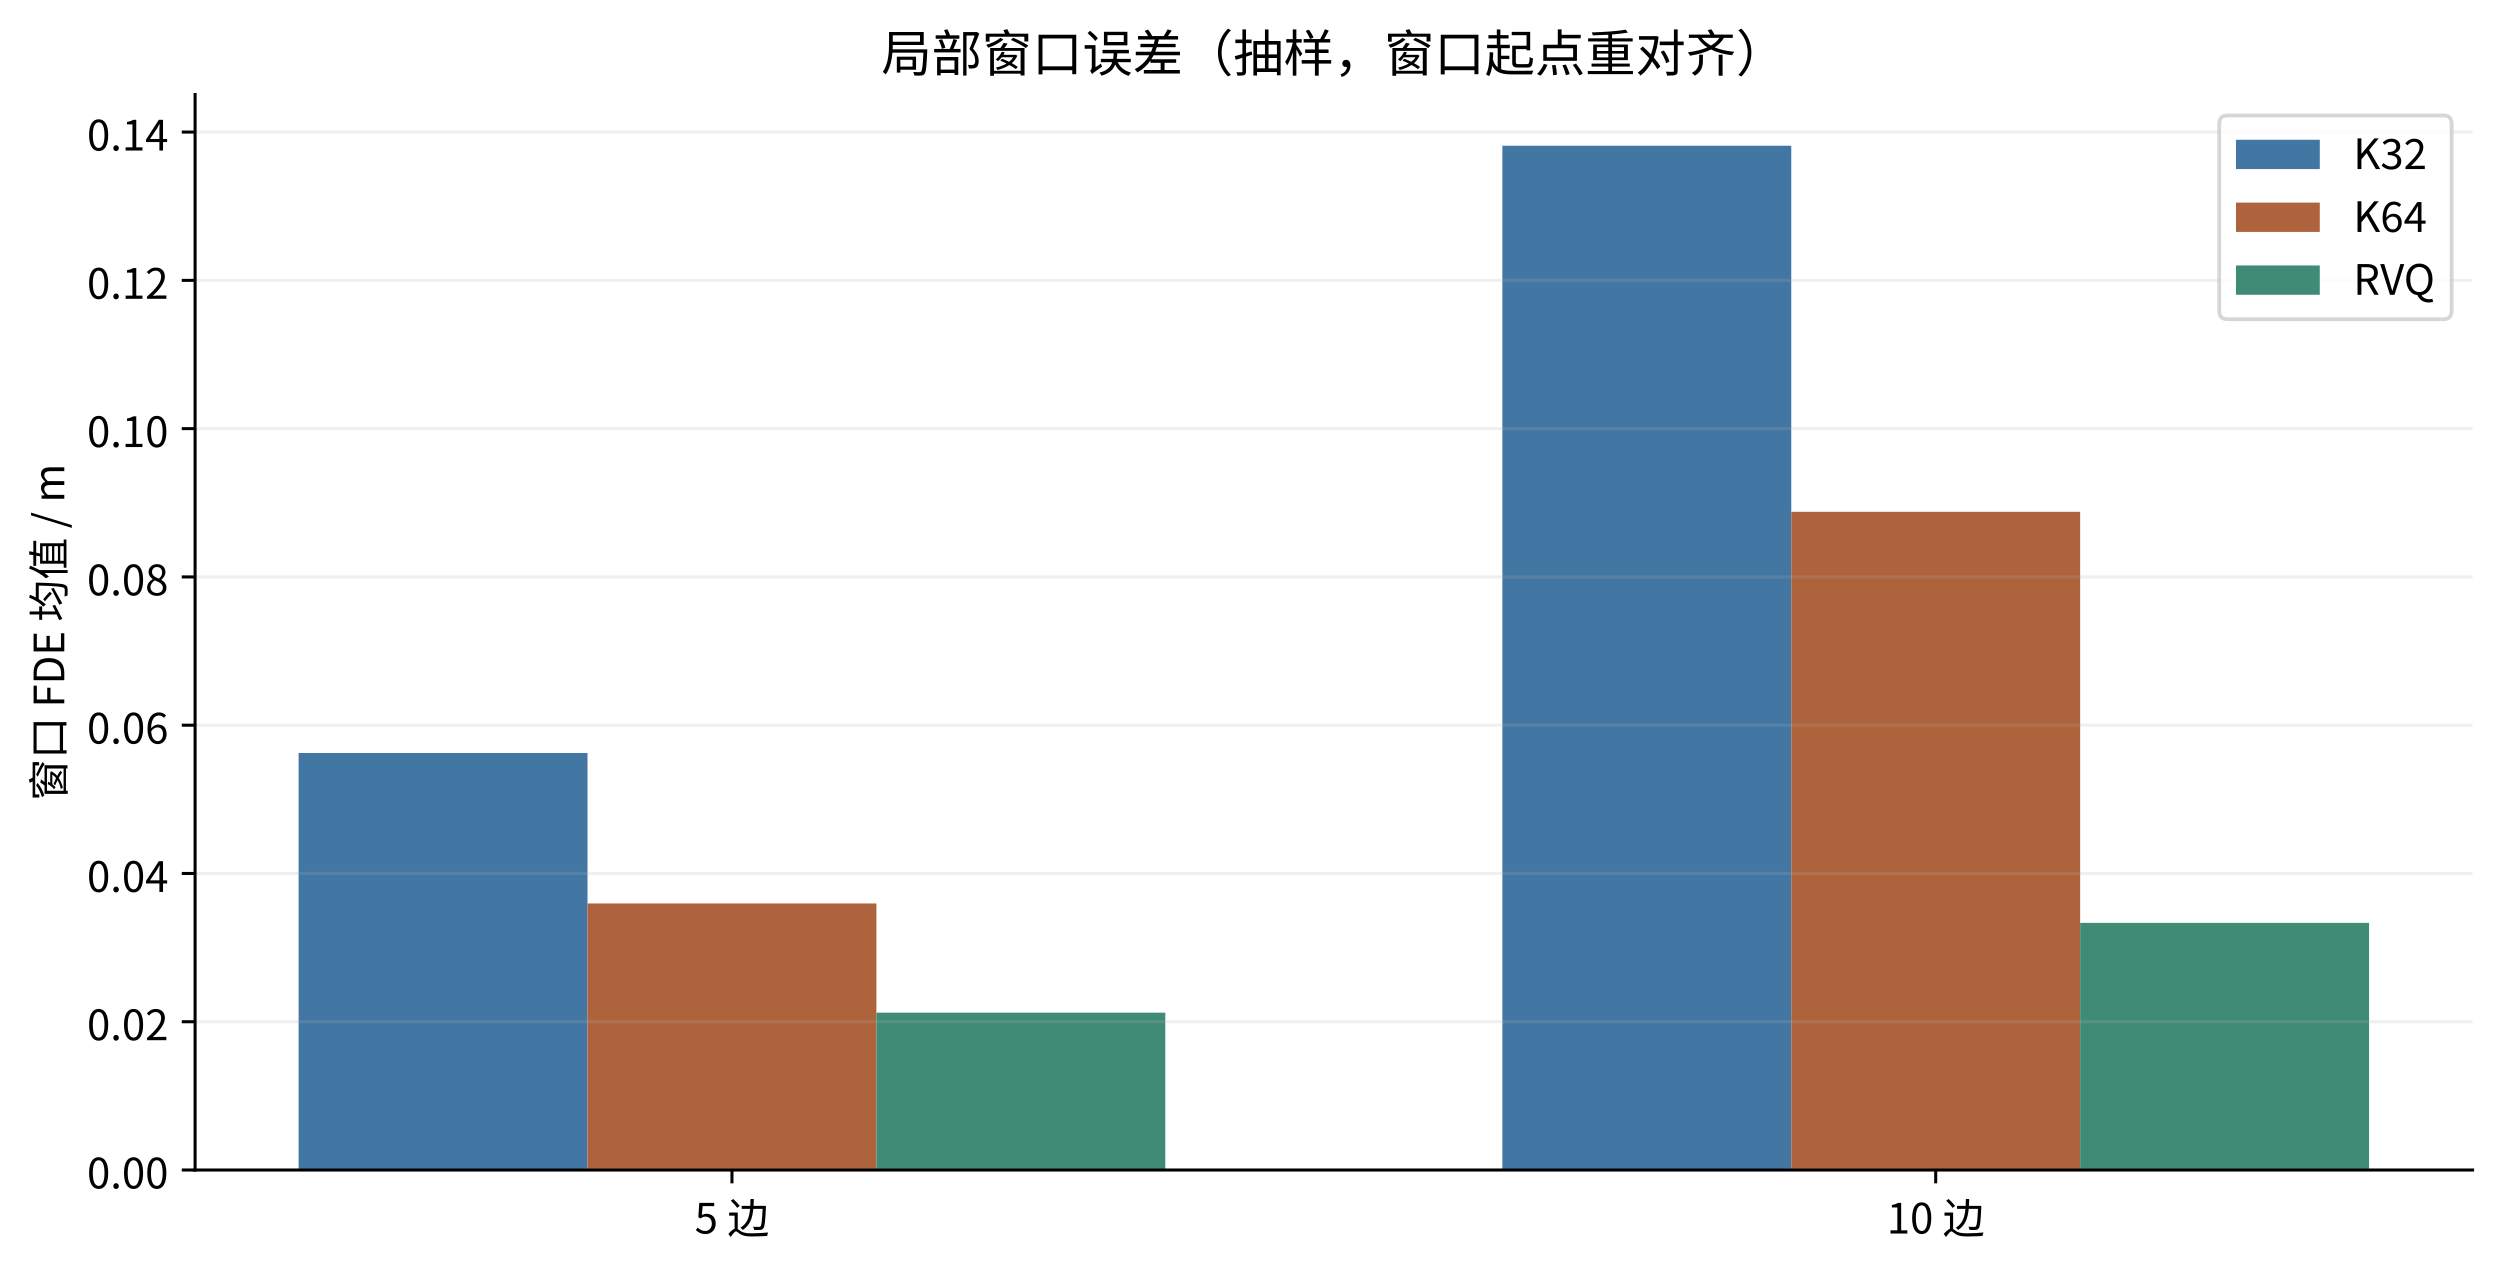
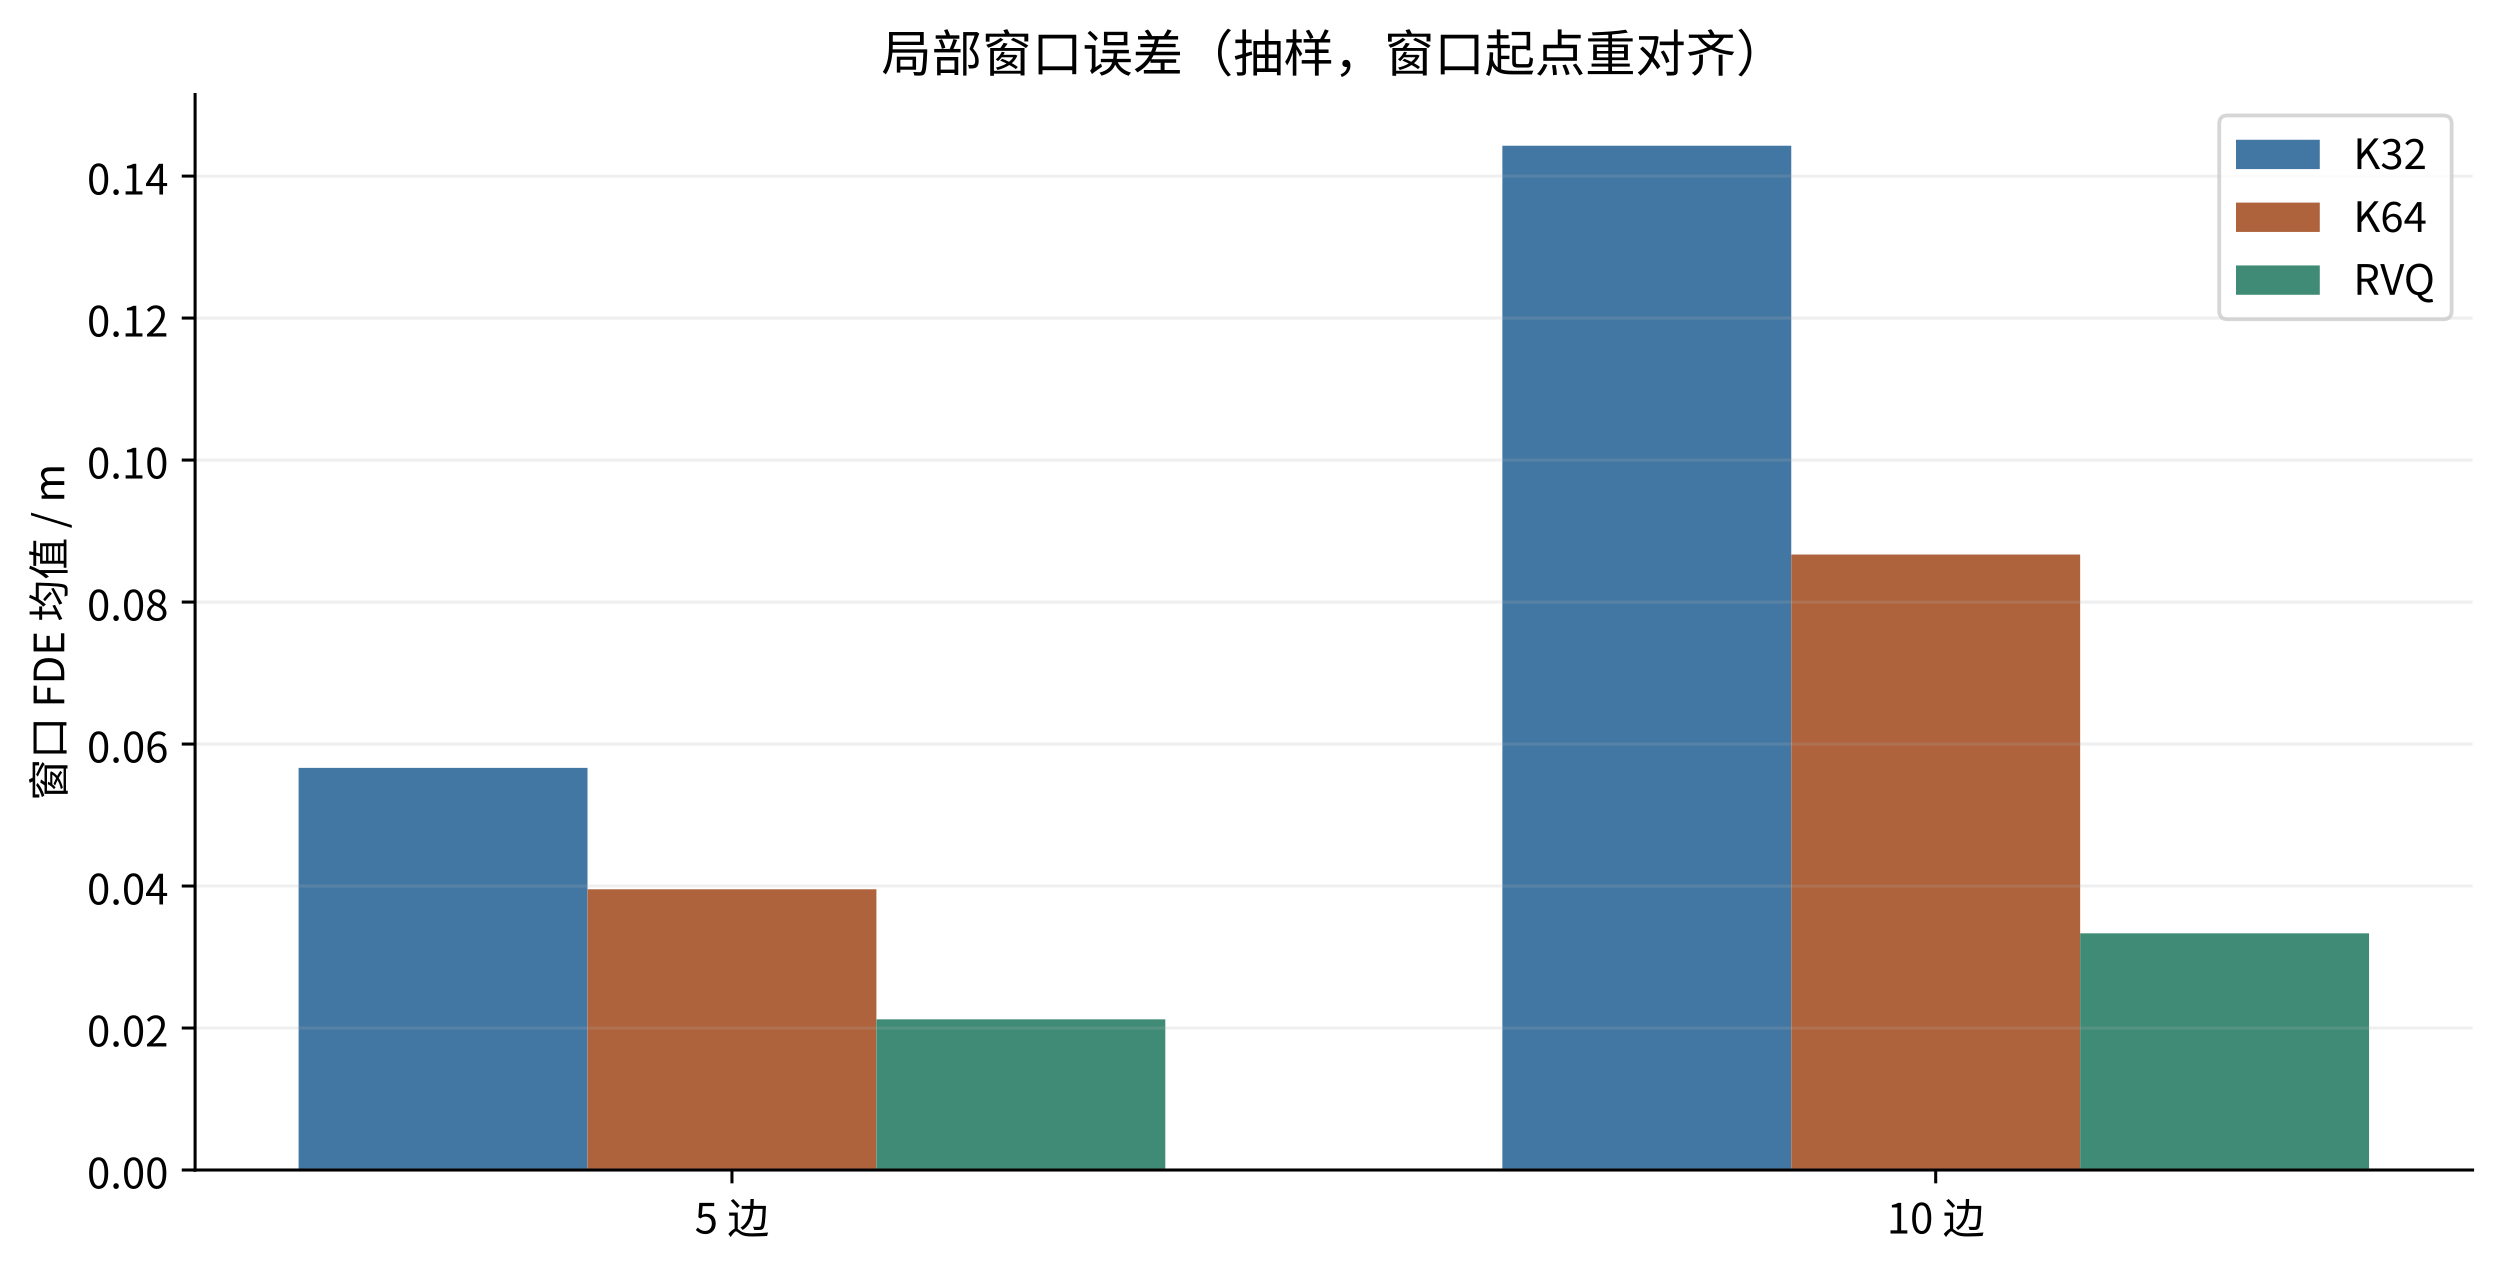
<svg xmlns="http://www.w3.org/2000/svg" xmlns:xlink="http://www.w3.org/1999/xlink" width="656.4pt" height="332.4pt" viewBox="0 0 656.4 332.4" version="1.1">
  <defs>
    <style type="text/css">*{stroke-linejoin: round; stroke-linecap: butt}</style>
  </defs>
  <g id="figure_1">
    <g id="patch_1">
      <path d="M 0 332.4  L 656.4 332.4  L 656.4 0  L 0 0  z " style="fill: #ffffff" />
    </g>
    <g id="axes_1">
      <g id="patch_2">
        <path d="M 51.222 307.2  L 649.2 307.2  L 649.2 24.816  L 51.222 24.816  z " style="fill: #ffffff" />
      </g>
      <g id="patch_3">
-         <path d="M 78.403 307.2  L 154.256 307.2  L 154.256 197.712  L 78.403 197.712  z " clip-path="url(#p08f92e0125)" style="fill: #4277a3" />
+         <path d="M 78.403 307.2  L 154.256 307.2  L 154.256 201.614  L 78.403 201.614  z " clip-path="url(#pb491e747ff)" style="fill: #4277a3" />
      </g>
      <g id="patch_4">
-         <path d="M 394.459 307.2  L 470.312 307.2  L 470.312 38.263  L 394.459 38.263  z " clip-path="url(#p08f92e0125)" style="fill: #4277a3" />
+         <path d="M 394.459 307.2  L 470.312 307.2  L 470.312 38.263  L 394.459 38.263  z " clip-path="url(#pb491e747ff)" style="fill: #4277a3" />
      </g>
      <g id="patch_5">
-         <path d="M 154.256 307.2  L 230.11 307.2  L 230.11 237.206  L 154.256 237.206  z " clip-path="url(#p08f92e0125)" style="fill: #ae633c" />
+         <path d="M 154.256 307.2  L 230.11 307.2  L 230.11 233.493  L 154.256 233.493  z " clip-path="url(#pb491e747ff)" style="fill: #ae633c" />
      </g>
      <g id="patch_6">
-         <path d="M 470.312 307.2  L 546.165 307.2  L 546.165 134.379  L 470.312 134.379  z " clip-path="url(#p08f92e0125)" style="fill: #ae633c" />
+         <path d="M 470.312 307.2  L 546.165 307.2  L 546.165 145.6  L 470.312 145.6  z " clip-path="url(#pb491e747ff)" style="fill: #ae633c" />
      </g>
      <g id="patch_7">
-         <path d="M 230.11 307.2  L 305.963 307.2  L 305.963 265.883  L 230.11 265.883  z " clip-path="url(#p08f92e0125)" style="fill: #3f8b75" />
+         <path d="M 230.11 307.2  L 305.963 307.2  L 305.963 267.635  L 230.11 267.635  z " clip-path="url(#pb491e747ff)" style="fill: #3f8b75" />
      </g>
      <g id="patch_8">
-         <path d="M 546.165 307.2  L 622.019 307.2  L 622.019 242.301  L 546.165 242.301  z " clip-path="url(#p08f92e0125)" style="fill: #3f8b75" />
+         <path d="M 546.165 307.2  L 622.019 307.2  L 622.019 245.053  L 546.165 245.053  z " clip-path="url(#pb491e747ff)" style="fill: #3f8b75" />
      </g>
      <g id="matplotlib.axis_1">
        <g id="xtick_1">
          <g id="line2d_1">
            <defs>
-               <path id="mc43ad62a05" d="M 0 0  L 0 3.5  " style="stroke: #000000; stroke-width: 0.8" />
+               <path id="mc1def51cea" d="M 0 0  L 0 3.5  " style="stroke: #000000; stroke-width: 0.8" />
            </defs>
            <g>
-               <use xlink:href="#mc43ad62a05" x="192.183" y="307.2" style="stroke: #000000; stroke-width: 0.8" />
+               <use xlink:href="#mc1def51cea" x="192.183" y="307.2" style="stroke: #000000; stroke-width: 0.8" />
            </g>
          </g>
          <g id="text_1">
            <text style="font-size: 11px; font-family: 'Noto Sans CJK SC'; text-anchor: middle" x="192.183" y="323.88" transform="rotate(-0 192.1831 323.8795)">5 边</text>
          </g>
        </g>
        <g id="xtick_2">
          <g id="line2d_2">
            <g>
-               <use xlink:href="#mc43ad62a05" x="508.239" y="307.2" style="stroke: #000000; stroke-width: 0.8" />
+               <use xlink:href="#mc1def51cea" x="508.239" y="307.2" style="stroke: #000000; stroke-width: 0.8" />
            </g>
          </g>
          <g id="text_2">
            <text style="font-size: 11px; font-family: 'Noto Sans CJK SC'; text-anchor: middle" x="508.239" y="323.88" transform="rotate(-0 508.2387 323.8795)">10 边</text>
          </g>
        </g>
      </g>
      <g id="matplotlib.axis_2">
        <g id="ytick_1">
          <g id="line2d_3">
-             <path d="M 51.222 307.2  L 649.2 307.2  " clip-path="url(#p08f92e0125)" style="fill: none; stroke: #b0b0b0; stroke-opacity: 0.2; stroke-width: 0.8; stroke-linecap: square" />
+             <path d="M 51.222 307.2  L 649.2 307.2  " clip-path="url(#pb491e747ff)" style="fill: none; stroke: #b0b0b0; stroke-opacity: 0.2; stroke-width: 0.8; stroke-linecap: square" />
          </g>
          <g id="line2d_4">
            <defs>
-               <path id="m7df1943a8b" d="M 0 0  L -3.5 0  " style="stroke: #000000; stroke-width: 0.8" />
+               <path id="m1e5d3b3b88" d="M 0 0  L -3.5 0  " style="stroke: #000000; stroke-width: 0.8" />
            </defs>
            <g>
-               <use xlink:href="#m7df1943a8b" x="51.222" y="307.2" style="stroke: #000000; stroke-width: 0.8" />
+               <use xlink:href="#m1e5d3b3b88" x="51.222" y="307.2" style="stroke: #000000; stroke-width: 0.8" />
            </g>
          </g>
          <g id="text_3">
            <text style="font-size: 11px; font-family: 'Noto Sans CJK SC'; text-anchor: end" x="44.222" y="312.04" transform="rotate(-0 44.22234 312.0395)">0.00</text>
          </g>
        </g>
        <g id="ytick_2">
          <g id="line2d_5">
-             <path d="M 51.222 268.268  L 649.2 268.268  " clip-path="url(#p08f92e0125)" style="fill: none; stroke: #b0b0b0; stroke-opacity: 0.2; stroke-width: 0.8; stroke-linecap: square" />
+             <path d="M 51.222 269.919  L 649.2 269.919  " clip-path="url(#pb491e747ff)" style="fill: none; stroke: #b0b0b0; stroke-opacity: 0.2; stroke-width: 0.8; stroke-linecap: square" />
          </g>
          <g id="line2d_6">
            <g>
-               <use xlink:href="#m7df1943a8b" x="51.222" y="268.268" style="stroke: #000000; stroke-width: 0.8" />
+               <use xlink:href="#m1e5d3b3b88" x="51.222" y="269.919" style="stroke: #000000; stroke-width: 0.8" />
            </g>
          </g>
          <g id="text_4">
-             <text style="font-size: 11px; font-family: 'Noto Sans CJK SC'; text-anchor: end" x="44.222" y="273.108" transform="rotate(-0 44.22234 273.1083)">0.02</text>
+             <text style="font-size: 11px; font-family: 'Noto Sans CJK SC'; text-anchor: end" x="44.222" y="274.759" transform="rotate(-0 44.22234 274.7592)">0.02</text>
          </g>
        </g>
        <g id="ytick_3">
          <g id="line2d_7">
-             <path d="M 51.222 229.337  L 649.2 229.337  " clip-path="url(#p08f92e0125)" style="fill: none; stroke: #b0b0b0; stroke-opacity: 0.2; stroke-width: 0.8; stroke-linecap: square" />
+             <path d="M 51.222 232.639  L 649.2 232.639  " clip-path="url(#pb491e747ff)" style="fill: none; stroke: #b0b0b0; stroke-opacity: 0.2; stroke-width: 0.8; stroke-linecap: square" />
          </g>
          <g id="line2d_8">
            <g>
-               <use xlink:href="#m7df1943a8b" x="51.222" y="229.337" style="stroke: #000000; stroke-width: 0.8" />
+               <use xlink:href="#m1e5d3b3b88" x="51.222" y="232.639" style="stroke: #000000; stroke-width: 0.8" />
            </g>
          </g>
          <g id="text_5">
-             <text style="font-size: 11px; font-family: 'Noto Sans CJK SC'; text-anchor: end" x="44.222" y="234.177" transform="rotate(-0 44.22234 234.1771)">0.04</text>
+             <text style="font-size: 11px; font-family: 'Noto Sans CJK SC'; text-anchor: end" x="44.222" y="237.479" transform="rotate(-0 44.22234 237.4789)">0.04</text>
          </g>
        </g>
        <g id="ytick_4">
          <g id="line2d_9">
-             <path d="M 51.222 190.406  L 649.2 190.406  " clip-path="url(#p08f92e0125)" style="fill: none; stroke: #b0b0b0; stroke-opacity: 0.2; stroke-width: 0.8; stroke-linecap: square" />
+             <path d="M 51.222 195.359  L 649.2 195.359  " clip-path="url(#pb491e747ff)" style="fill: none; stroke: #b0b0b0; stroke-opacity: 0.2; stroke-width: 0.8; stroke-linecap: square" />
          </g>
          <g id="line2d_10">
            <g>
-               <use xlink:href="#m7df1943a8b" x="51.222" y="190.406" style="stroke: #000000; stroke-width: 0.8" />
+               <use xlink:href="#m1e5d3b3b88" x="51.222" y="195.359" style="stroke: #000000; stroke-width: 0.8" />
            </g>
          </g>
          <g id="text_6">
-             <text style="font-size: 11px; font-family: 'Noto Sans CJK SC'; text-anchor: end" x="44.222" y="195.246" transform="rotate(-0 44.22234 195.2459)">0.06</text>
+             <text style="font-size: 11px; font-family: 'Noto Sans CJK SC'; text-anchor: end" x="44.222" y="200.199" transform="rotate(-0 44.22234 200.1985)">0.06</text>
          </g>
        </g>
        <g id="ytick_5">
          <g id="line2d_11">
-             <path d="M 51.222 151.475  L 649.2 151.475  " clip-path="url(#p08f92e0125)" style="fill: none; stroke: #b0b0b0; stroke-opacity: 0.2; stroke-width: 0.8; stroke-linecap: square" />
+             <path d="M 51.222 158.078  L 649.2 158.078  " clip-path="url(#pb491e747ff)" style="fill: none; stroke: #b0b0b0; stroke-opacity: 0.2; stroke-width: 0.8; stroke-linecap: square" />
          </g>
          <g id="line2d_12">
            <g>
-               <use xlink:href="#m7df1943a8b" x="51.222" y="151.475" style="stroke: #000000; stroke-width: 0.8" />
+               <use xlink:href="#m1e5d3b3b88" x="51.222" y="158.078" style="stroke: #000000; stroke-width: 0.8" />
            </g>
          </g>
          <g id="text_7">
-             <text style="font-size: 11px; font-family: 'Noto Sans CJK SC'; text-anchor: end" x="44.222" y="156.315" transform="rotate(-0 44.22234 156.3146)">0.08</text>
+             <text style="font-size: 11px; font-family: 'Noto Sans CJK SC'; text-anchor: end" x="44.222" y="162.918" transform="rotate(-0 44.22234 162.9182)">0.08</text>
          </g>
        </g>
        <g id="ytick_6">
          <g id="line2d_13">
-             <path d="M 51.222 112.543  L 649.2 112.543  " clip-path="url(#p08f92e0125)" style="fill: none; stroke: #b0b0b0; stroke-opacity: 0.2; stroke-width: 0.8; stroke-linecap: square" />
+             <path d="M 51.222 120.798  L 649.2 120.798  " clip-path="url(#pb491e747ff)" style="fill: none; stroke: #b0b0b0; stroke-opacity: 0.2; stroke-width: 0.8; stroke-linecap: square" />
          </g>
          <g id="line2d_14">
            <g>
-               <use xlink:href="#m7df1943a8b" x="51.222" y="112.543" style="stroke: #000000; stroke-width: 0.8" />
+               <use xlink:href="#m1e5d3b3b88" x="51.222" y="120.798" style="stroke: #000000; stroke-width: 0.8" />
            </g>
          </g>
          <g id="text_8">
-             <text style="font-size: 11px; font-family: 'Noto Sans CJK SC'; text-anchor: end" x="44.222" y="117.383" transform="rotate(-0 44.22234 117.3834)">0.10</text>
+             <text style="font-size: 11px; font-family: 'Noto Sans CJK SC'; text-anchor: end" x="44.222" y="125.638" transform="rotate(-0 44.22234 125.6379)">0.10</text>
          </g>
        </g>
        <g id="ytick_7">
          <g id="line2d_15">
-             <path d="M 51.222 73.612  L 649.2 73.612  " clip-path="url(#p08f92e0125)" style="fill: none; stroke: #b0b0b0; stroke-opacity: 0.2; stroke-width: 0.8; stroke-linecap: square" />
+             <path d="M 51.222 83.518  L 649.2 83.518  " clip-path="url(#pb491e747ff)" style="fill: none; stroke: #b0b0b0; stroke-opacity: 0.2; stroke-width: 0.8; stroke-linecap: square" />
          </g>
          <g id="line2d_16">
            <g>
-               <use xlink:href="#m7df1943a8b" x="51.222" y="73.612" style="stroke: #000000; stroke-width: 0.8" />
+               <use xlink:href="#m1e5d3b3b88" x="51.222" y="83.518" style="stroke: #000000; stroke-width: 0.8" />
            </g>
          </g>
          <g id="text_9">
-             <text style="font-size: 11px; font-family: 'Noto Sans CJK SC'; text-anchor: end" x="44.222" y="78.452" transform="rotate(-0 44.22234 78.45219)">0.12</text>
+             <text style="font-size: 11px; font-family: 'Noto Sans CJK SC'; text-anchor: end" x="44.222" y="88.358" transform="rotate(-0 44.22234 88.35755)">0.12</text>
          </g>
        </g>
        <g id="ytick_8">
          <g id="line2d_17">
-             <path d="M 51.222 34.681  L 649.2 34.681  " clip-path="url(#p08f92e0125)" style="fill: none; stroke: #b0b0b0; stroke-opacity: 0.2; stroke-width: 0.8; stroke-linecap: square" />
+             <path d="M 51.222 46.237  L 649.2 46.237  " clip-path="url(#pb491e747ff)" style="fill: none; stroke: #b0b0b0; stroke-opacity: 0.2; stroke-width: 0.8; stroke-linecap: square" />
          </g>
          <g id="line2d_18">
            <g>
-               <use xlink:href="#m7df1943a8b" x="51.222" y="34.681" style="stroke: #000000; stroke-width: 0.8" />
+               <use xlink:href="#m1e5d3b3b88" x="51.222" y="46.237" style="stroke: #000000; stroke-width: 0.8" />
            </g>
          </g>
          <g id="text_10">
-             <text style="font-size: 11px; font-family: 'Noto Sans CJK SC'; text-anchor: end" x="44.222" y="39.521" transform="rotate(-0 44.22234 39.52096)">0.14</text>
+             <text style="font-size: 11px; font-family: 'Noto Sans CJK SC'; text-anchor: end" x="44.222" y="51.077" transform="rotate(-0 44.22234 51.07722)">0.14</text>
          </g>
        </g>
        <g id="text_11">
          <text style="font-size: 11px; font-family: 'Noto Sans CJK SC'; text-anchor: middle" x="16.88" y="166.008" transform="rotate(-90 16.88 166.0078)">窗口 FDE 均值 / m</text>
        </g>
      </g>
      <g id="patch_9">
        <path d="M 51.222 307.2  L 51.222 24.816  " style="fill: none; stroke: #000000; stroke-width: 0.8; stroke-linejoin: miter; stroke-linecap: square" />
      </g>
      <g id="patch_10">
        <path d="M 51.222 307.2  L 649.2 307.2  " style="fill: none; stroke: #000000; stroke-width: 0.8; stroke-linejoin: miter; stroke-linecap: square" />
      </g>
      <g id="text_12">
        <text style="font-size: 13.2px; font-family: 'Noto Sans CJK SC'; text-anchor: middle" x="350.211" y="18.816" transform="rotate(-0 350.2109 18.816)">局部窗口误差（抽样，窗口起点重对齐）</text>
      </g>
      <g id="legend_1">
        <g id="patch_11">
          <path d="M 584.882 83.821  L 641.5 83.821  Q 643.7 83.821 643.7 81.621  L 643.7 32.516  Q 643.7 30.316 641.5 30.316  L 584.882 30.316  Q 582.682 30.316 582.682 32.516  L 582.682 81.621  Q 582.682 83.821 584.882 83.821  z " style="fill: #ffffff; opacity: 0.8; stroke: #cccccc; stroke-linejoin: miter" />
        </g>
        <g id="patch_12">
          <path d="M 587.082 44.396  L 609.082 44.396  L 609.082 36.696  L 587.082 36.696  z " style="fill: #4277a3" />
        </g>
        <g id="text_13">
          <text style="font-size: 11px; font-family: 'Noto Sans CJK SC'; text-anchor: start" x="617.882" y="44.396" transform="rotate(-0 617.8822 44.396)">K32</text>
        </g>
        <g id="patch_13">
          <path d="M 587.082 60.896  L 609.082 60.896  L 609.082 53.196  L 587.082 53.196  z " style="fill: #ae633c" />
        </g>
        <g id="text_14">
          <text style="font-size: 11px; font-family: 'Noto Sans CJK SC'; text-anchor: start" x="617.882" y="60.896" transform="rotate(-0 617.8822 60.896)">K64</text>
        </g>
        <g id="patch_14">
          <path d="M 587.082 77.396  L 609.082 77.396  L 609.082 69.696  L 587.082 69.696  z " style="fill: #3f8b75" />
        </g>
        <g id="text_15">
          <text style="font-size: 11px; font-family: 'Noto Sans CJK SC'; text-anchor: start" x="617.882" y="77.396" transform="rotate(-0 617.8822 77.396)">RVQ</text>
        </g>
      </g>
    </g>
  </g>
  <defs>
-     <clipPath id="p08f92e0125">
+     <clipPath id="pb491e747ff">
      <rect x="51.222" y="24.816" width="597.977" height="282.384" />
    </clipPath>
  </defs>
</svg>
